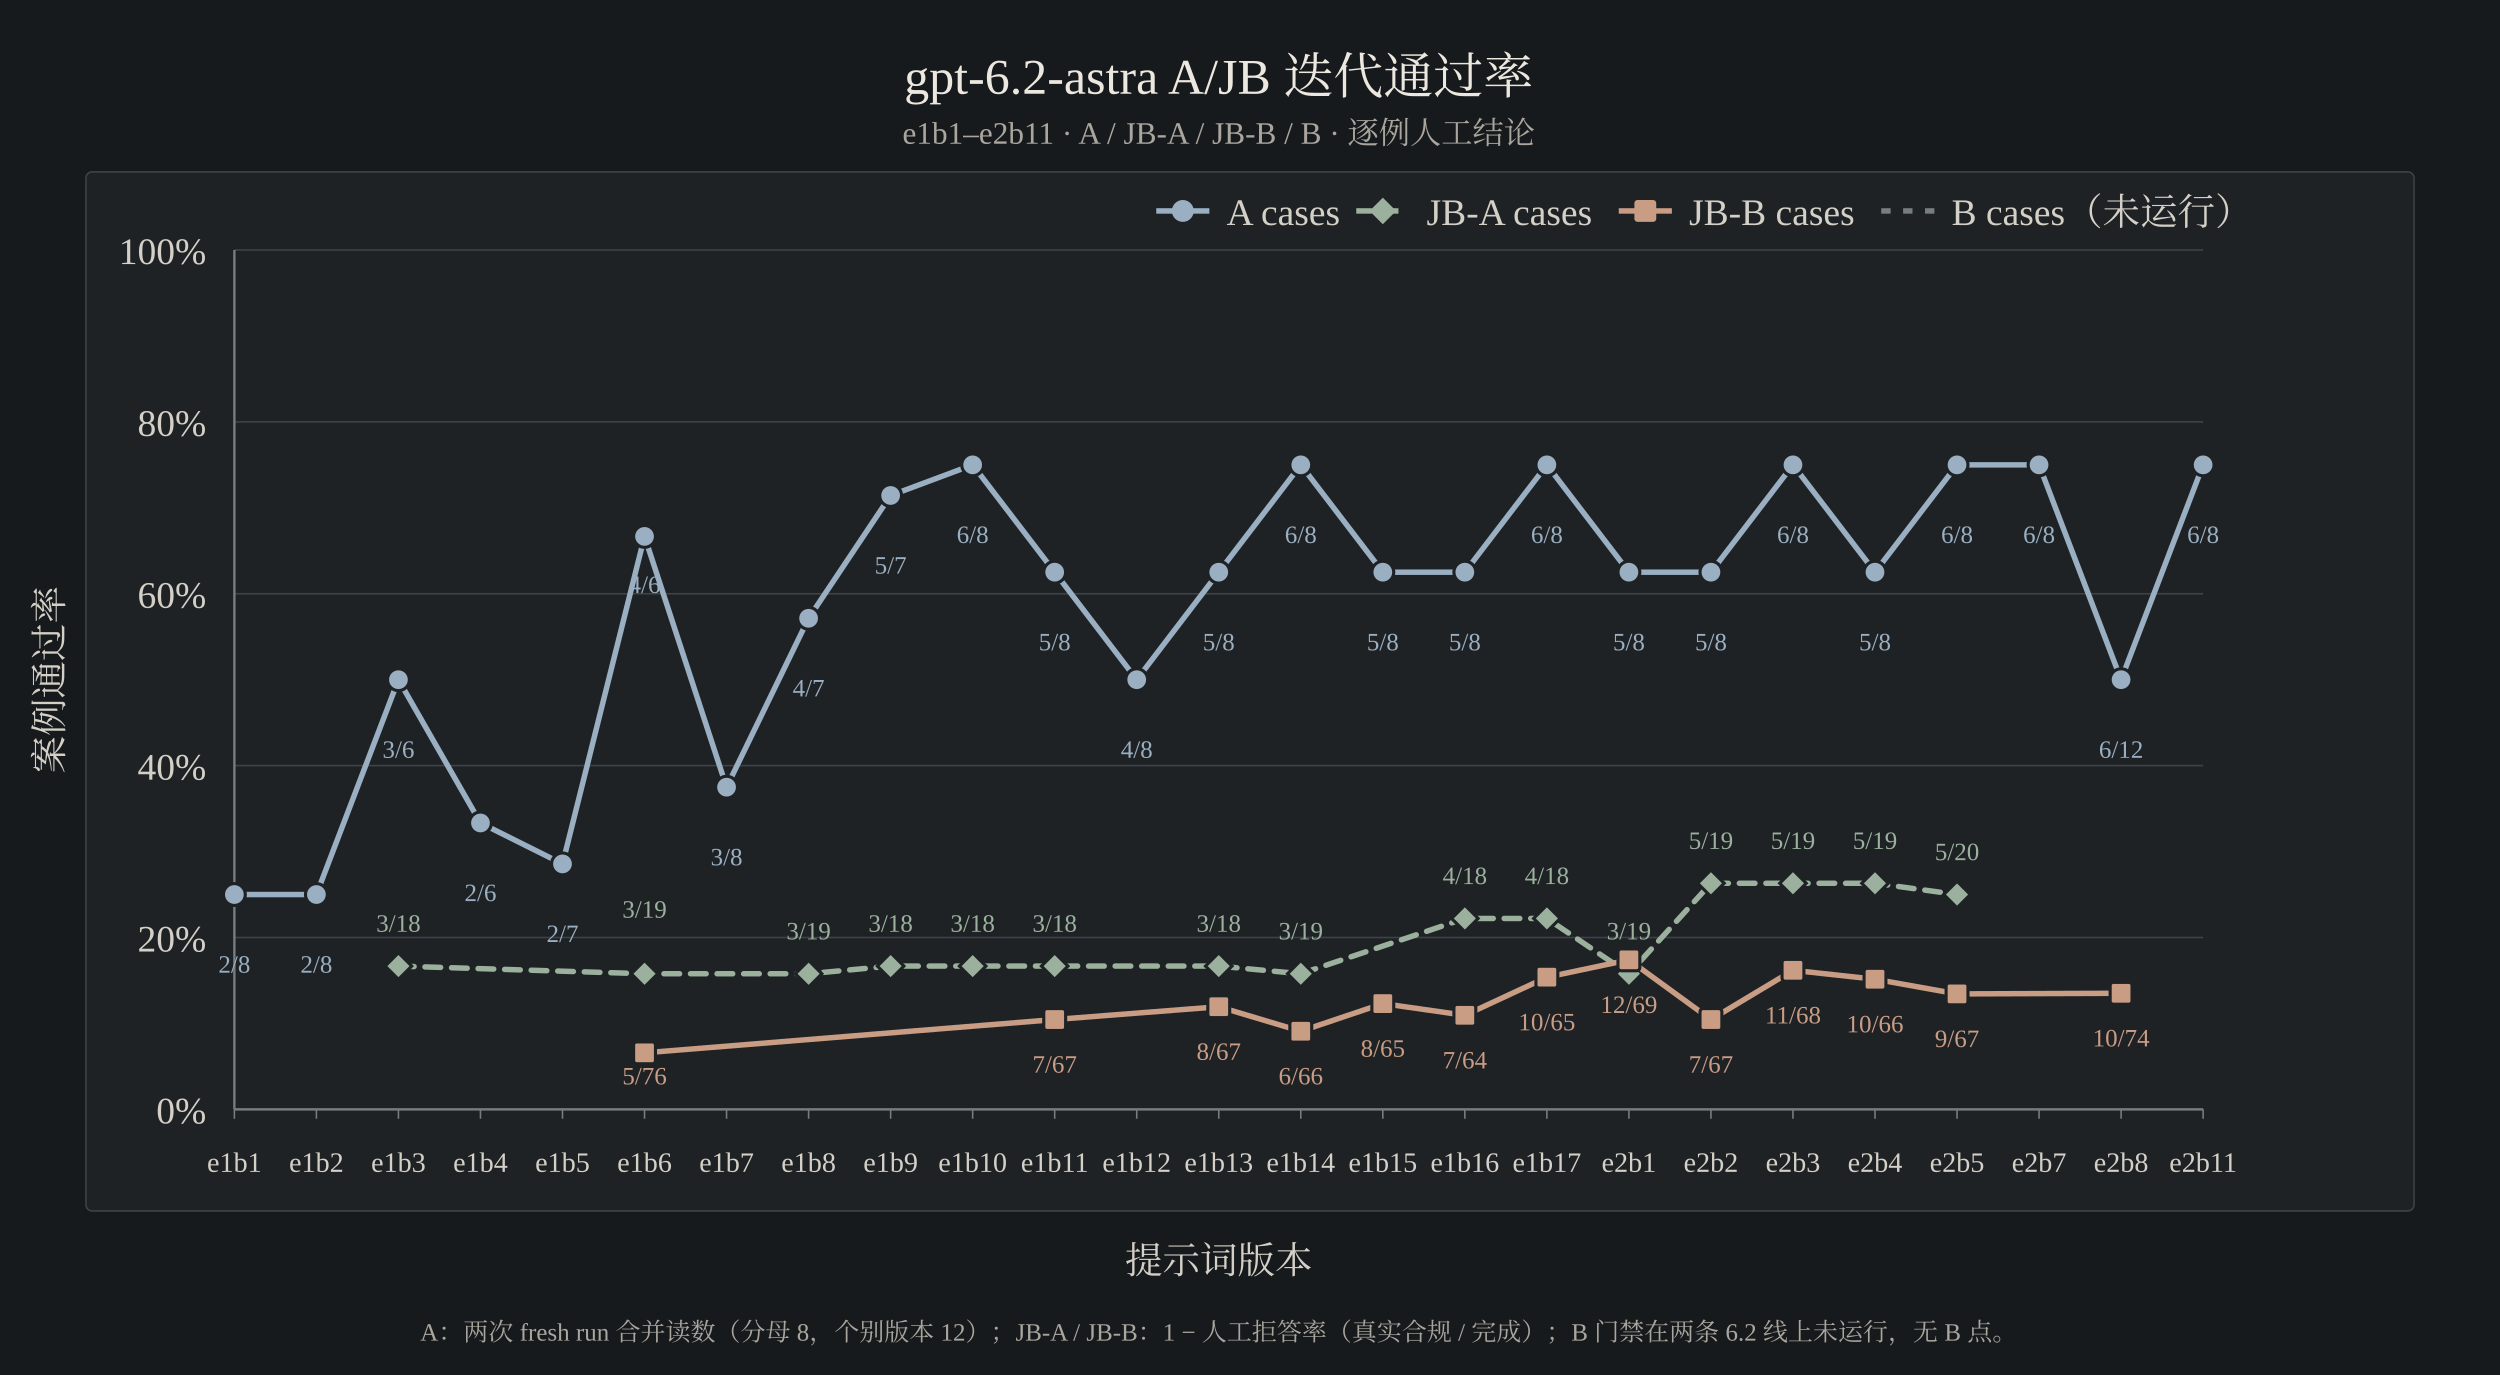
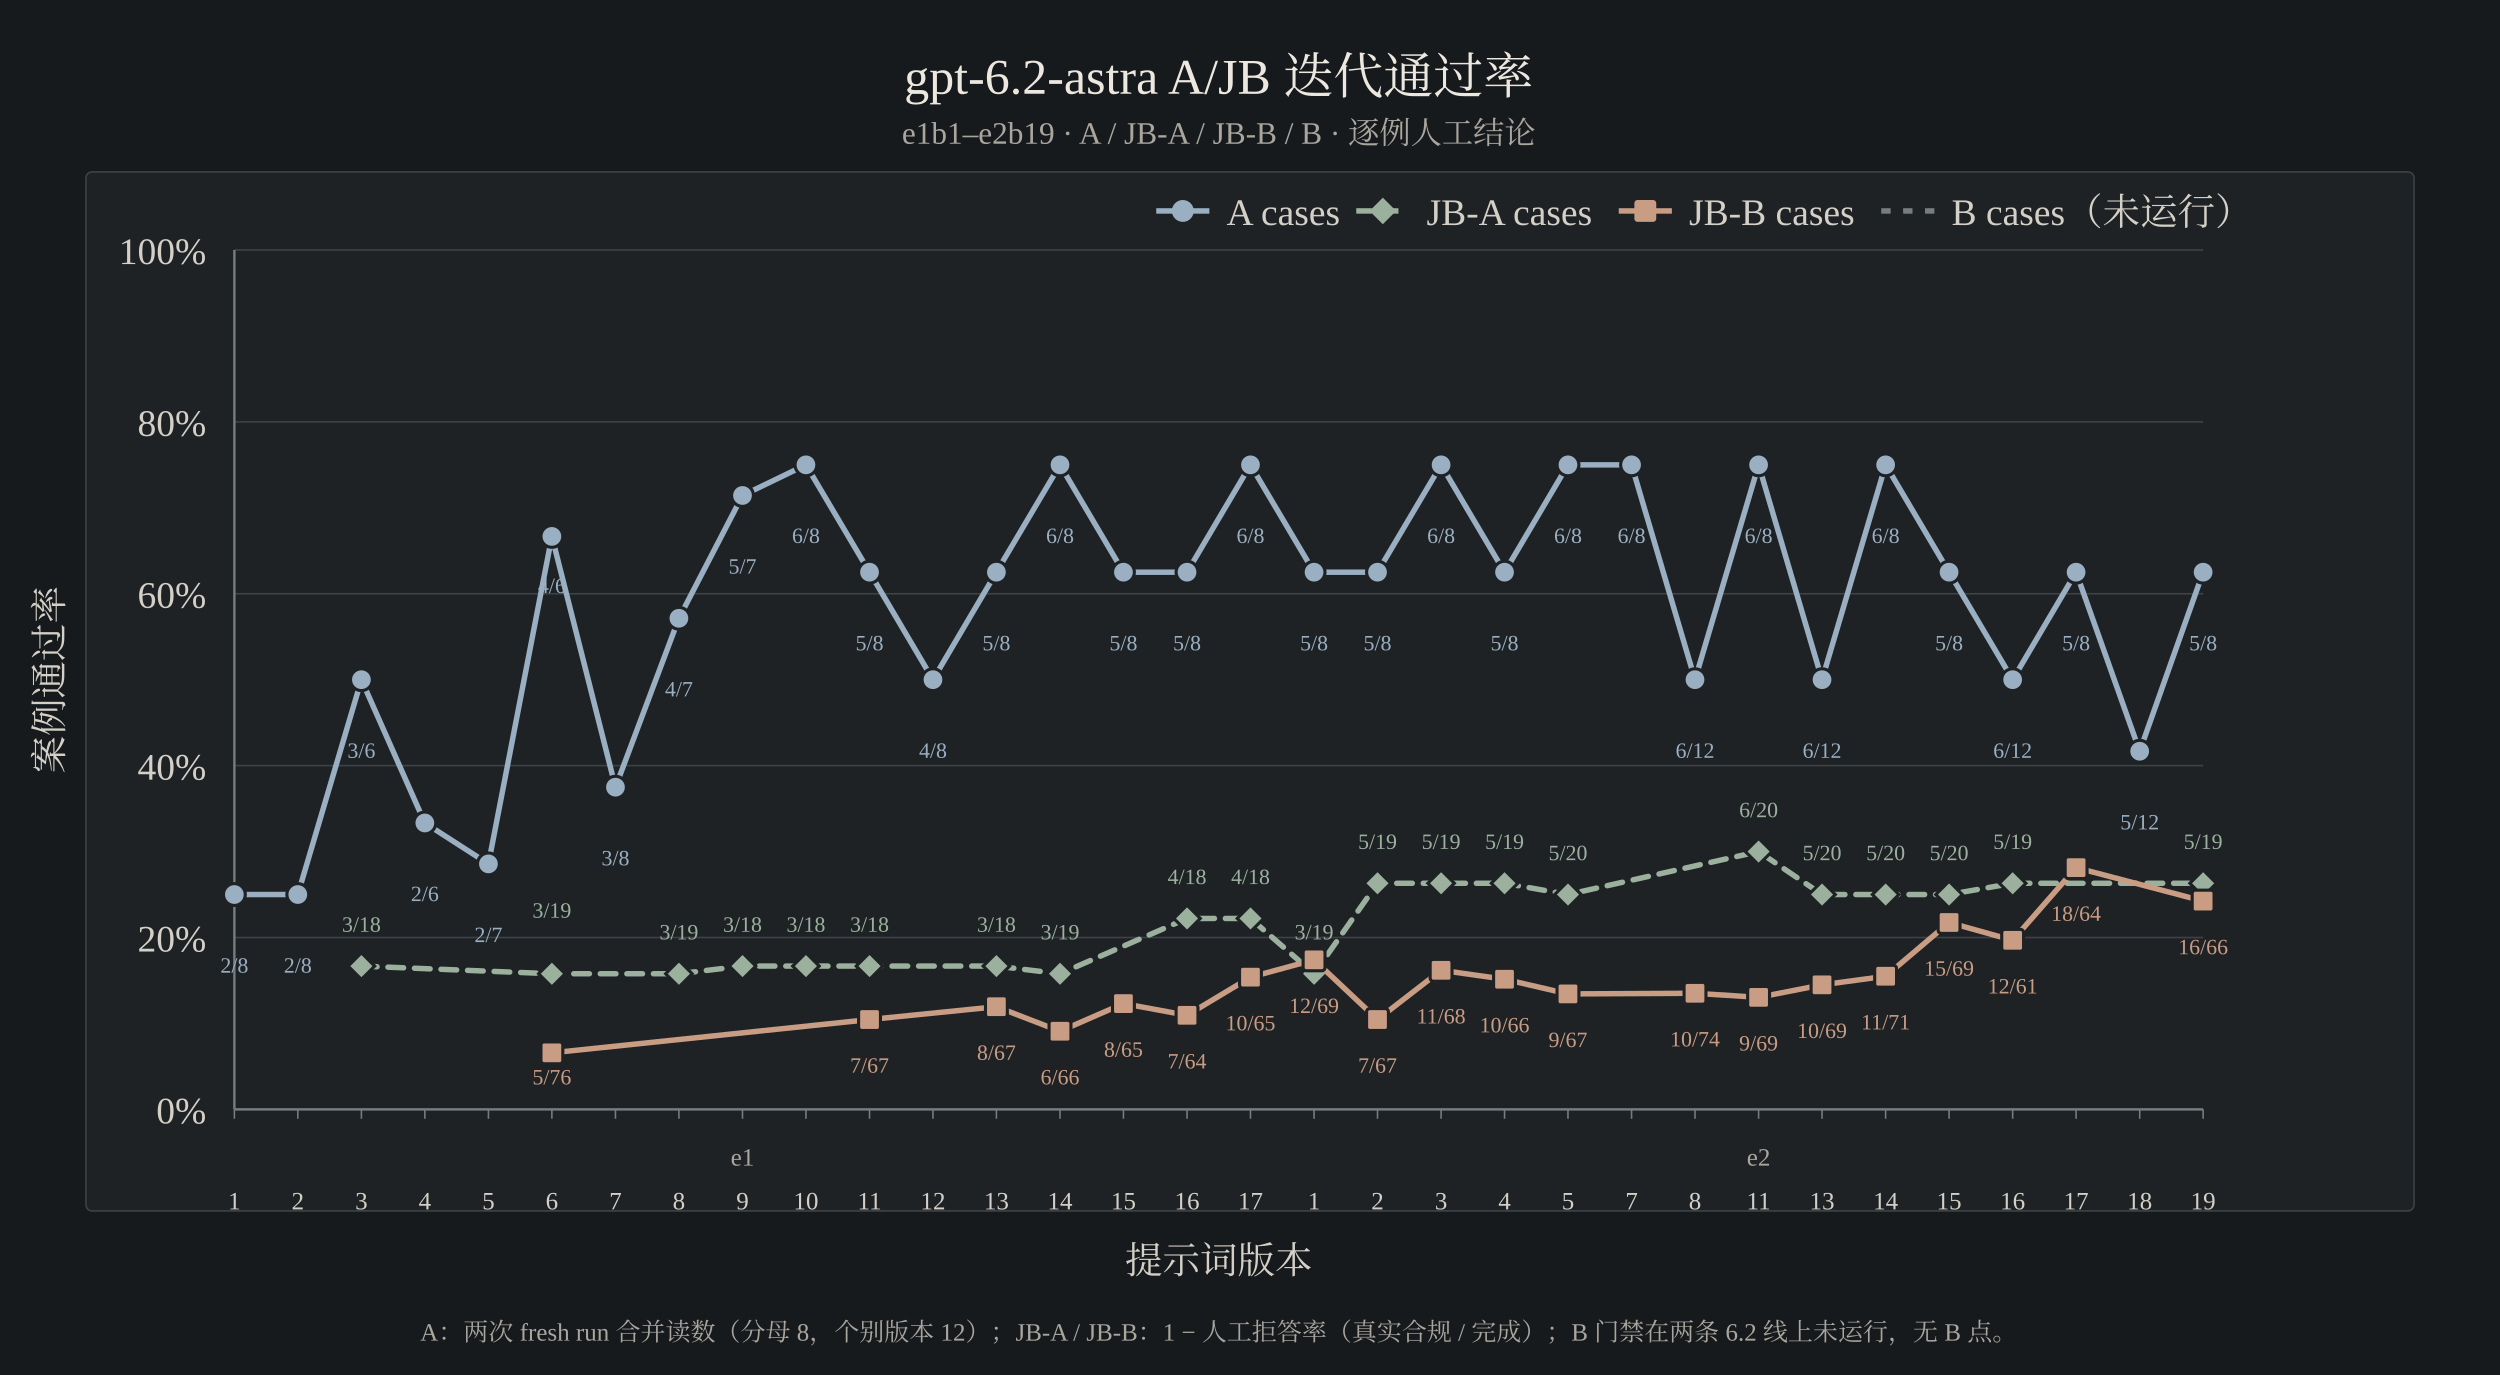
<svg xmlns="http://www.w3.org/2000/svg" width="1600" height="880" viewBox="0 0 1600 880" role="img" aria-labelledby="title desc">
  <rect width="1600" height="880" fill="#171A1D" />
  <rect x="55" y="110" width="1490" height="665" rx="4" fill="#1E2225" stroke="#3D4346" />
  <g font-family="Charter,Georgia,Times New Roman,STSong,Songti SC,Noto Serif CJK SC,serif">
    <text x="780" y="60" text-anchor="middle" font-size="32" font-weight="500" fill="#ECE8DF">gpt-6.2-astra A/JB 迭代通过率</text>
-     <text x="780" y="92" text-anchor="middle" font-size="20" fill="#AAA69E">e1b1–e2b11 · A / JB-A / JB-B / B · 逐例人工结论</text>
+     <text x="780" y="92" text-anchor="middle" font-size="20" fill="#AAA69E">e1b1–e2b19 · A / JB-A / JB-B / B · 逐例人工结论</text>
    <line x1="150.0" y1="710.0" x2="1410.0" y2="710.0" stroke="#3D4346" stroke-width="1" />
    <text x="132" y="719.0" text-anchor="end" font-size="24" fill="#D4D0C7">0%</text>
    <line x1="150.0" y1="600.0" x2="1410.0" y2="600.0" stroke="#3D4346" stroke-width="1" />
    <text x="132" y="609.0" text-anchor="end" font-size="24" fill="#D4D0C7">20%</text>
    <line x1="150.0" y1="490.0" x2="1410.0" y2="490.0" stroke="#3D4346" stroke-width="1" />
    <text x="132" y="499.0" text-anchor="end" font-size="24" fill="#D4D0C7">40%</text>
    <line x1="150.0" y1="380.0" x2="1410.0" y2="380.0" stroke="#3D4346" stroke-width="1" />
    <text x="132" y="389.0" text-anchor="end" font-size="24" fill="#D4D0C7">60%</text>
    <line x1="150.0" y1="270.0" x2="1410.0" y2="270.0" stroke="#3D4346" stroke-width="1" />
    <text x="132" y="279.0" text-anchor="end" font-size="24" fill="#D4D0C7">80%</text>
    <line x1="150.0" y1="160.0" x2="1410.0" y2="160.0" stroke="#3D4346" stroke-width="1" />
    <text x="132" y="169.0" text-anchor="end" font-size="24" fill="#D4D0C7">100%</text>
    <line x1="150.0" y1="160.0" x2="150.0" y2="710.0" stroke="#777E81" stroke-width="1.5" />
    <line x1="150.0" y1="710.0" x2="1410.0" y2="710.0" stroke="#777E81" stroke-width="1.5" />
    <line x1="150.0" y1="710.0" x2="150.0" y2="716" stroke="#777E81" />
-     <text x="150.0" y="750" text-anchor="middle" font-size="18" fill="#D4D0C7">e1b1</text>
-     <line x1="202.5" y1="710.0" x2="202.5" y2="716" stroke="#777E81" />
-     <text x="202.5" y="750" text-anchor="middle" font-size="18" fill="#D4D0C7">e1b2</text>
-     <line x1="255.0" y1="710.0" x2="255.0" y2="716" stroke="#777E81" />
-     <text x="255.0" y="750" text-anchor="middle" font-size="18" fill="#D4D0C7">e1b3</text>
-     <line x1="307.5" y1="710.0" x2="307.5" y2="716" stroke="#777E81" />
-     <text x="307.5" y="750" text-anchor="middle" font-size="18" fill="#D4D0C7">e1b4</text>
-     <line x1="360.0" y1="710.0" x2="360.0" y2="716" stroke="#777E81" />
-     <text x="360.0" y="750" text-anchor="middle" font-size="18" fill="#D4D0C7">e1b5</text>
-     <line x1="412.5" y1="710.0" x2="412.5" y2="716" stroke="#777E81" />
-     <text x="412.5" y="750" text-anchor="middle" font-size="18" fill="#D4D0C7">e1b6</text>
-     <line x1="465.0" y1="710.0" x2="465.0" y2="716" stroke="#777E81" />
-     <text x="465.0" y="750" text-anchor="middle" font-size="18" fill="#D4D0C7">e1b7</text>
-     <line x1="517.5" y1="710.0" x2="517.5" y2="716" stroke="#777E81" />
-     <text x="517.5" y="750" text-anchor="middle" font-size="18" fill="#D4D0C7">e1b8</text>
-     <line x1="570.0" y1="710.0" x2="570.0" y2="716" stroke="#777E81" />
-     <text x="570.0" y="750" text-anchor="middle" font-size="18" fill="#D4D0C7">e1b9</text>
-     <line x1="622.5" y1="710.0" x2="622.5" y2="716" stroke="#777E81" />
-     <text x="622.5" y="750" text-anchor="middle" font-size="18" fill="#D4D0C7">e1b10</text>
-     <line x1="675.0" y1="710.0" x2="675.0" y2="716" stroke="#777E81" />
-     <text x="675.0" y="750" text-anchor="middle" font-size="18" fill="#D4D0C7">e1b11</text>
-     <line x1="727.5" y1="710.0" x2="727.5" y2="716" stroke="#777E81" />
-     <text x="727.5" y="750" text-anchor="middle" font-size="18" fill="#D4D0C7">e1b12</text>
-     <line x1="780.0" y1="710.0" x2="780.0" y2="716" stroke="#777E81" />
-     <text x="780.0" y="750" text-anchor="middle" font-size="18" fill="#D4D0C7">e1b13</text>
-     <line x1="832.5" y1="710.0" x2="832.5" y2="716" stroke="#777E81" />
-     <text x="832.5" y="750" text-anchor="middle" font-size="18" fill="#D4D0C7">e1b14</text>
-     <line x1="885.0" y1="710.0" x2="885.0" y2="716" stroke="#777E81" />
-     <text x="885.0" y="750" text-anchor="middle" font-size="18" fill="#D4D0C7">e1b15</text>
-     <line x1="937.5" y1="710.0" x2="937.5" y2="716" stroke="#777E81" />
-     <text x="937.5" y="750" text-anchor="middle" font-size="18" fill="#D4D0C7">e1b16</text>
-     <line x1="990.0" y1="710.0" x2="990.0" y2="716" stroke="#777E81" />
-     <text x="990.0" y="750" text-anchor="middle" font-size="18" fill="#D4D0C7">e1b17</text>
-     <line x1="1042.5" y1="710.0" x2="1042.5" y2="716" stroke="#777E81" />
-     <text x="1042.5" y="750" text-anchor="middle" font-size="18" fill="#D4D0C7">e2b1</text>
-     <line x1="1095.0" y1="710.0" x2="1095.0" y2="716" stroke="#777E81" />
-     <text x="1095.0" y="750" text-anchor="middle" font-size="18" fill="#D4D0C7">e2b2</text>
-     <line x1="1147.5" y1="710.0" x2="1147.5" y2="716" stroke="#777E81" />
-     <text x="1147.5" y="750" text-anchor="middle" font-size="18" fill="#D4D0C7">e2b3</text>
-     <line x1="1200.0" y1="710.0" x2="1200.0" y2="716" stroke="#777E81" />
-     <text x="1200.0" y="750" text-anchor="middle" font-size="18" fill="#D4D0C7">e2b4</text>
-     <line x1="1252.5" y1="710.0" x2="1252.5" y2="716" stroke="#777E81" />
-     <text x="1252.5" y="750" text-anchor="middle" font-size="18" fill="#D4D0C7">e2b5</text>
-     <line x1="1305.0" y1="710.0" x2="1305.0" y2="716" stroke="#777E81" />
-     <text x="1305.0" y="750" text-anchor="middle" font-size="18" fill="#D4D0C7">e2b7</text>
-     <line x1="1357.5" y1="710.0" x2="1357.5" y2="716" stroke="#777E81" />
-     <text x="1357.5" y="750" text-anchor="middle" font-size="18" fill="#D4D0C7">e2b8</text>
+     <text x="150.0" y="774" text-anchor="middle" font-size="16" fill="#D4D0C7">1</text>
+     <line x1="190.6" y1="710.0" x2="190.6" y2="716" stroke="#777E81" />
+     <text x="190.6" y="774" text-anchor="middle" font-size="16" fill="#D4D0C7">2</text>
+     <line x1="231.3" y1="710.0" x2="231.3" y2="716" stroke="#777E81" />
+     <text x="231.3" y="774" text-anchor="middle" font-size="16" fill="#D4D0C7">3</text>
+     <line x1="271.9" y1="710.0" x2="271.9" y2="716" stroke="#777E81" />
+     <text x="271.9" y="774" text-anchor="middle" font-size="16" fill="#D4D0C7">4</text>
+     <line x1="312.6" y1="710.0" x2="312.6" y2="716" stroke="#777E81" />
+     <text x="312.6" y="774" text-anchor="middle" font-size="16" fill="#D4D0C7">5</text>
+     <line x1="353.2" y1="710.0" x2="353.2" y2="716" stroke="#777E81" />
+     <text x="353.2" y="774" text-anchor="middle" font-size="16" fill="#D4D0C7">6</text>
+     <line x1="393.9" y1="710.0" x2="393.9" y2="716" stroke="#777E81" />
+     <text x="393.9" y="774" text-anchor="middle" font-size="16" fill="#D4D0C7">7</text>
+     <line x1="434.5" y1="710.0" x2="434.5" y2="716" stroke="#777E81" />
+     <text x="434.5" y="774" text-anchor="middle" font-size="16" fill="#D4D0C7">8</text>
+     <line x1="475.2" y1="710.0" x2="475.2" y2="716" stroke="#777E81" />
+     <text x="475.2" y="774" text-anchor="middle" font-size="16" fill="#D4D0C7">9</text>
+     <line x1="515.8" y1="710.0" x2="515.8" y2="716" stroke="#777E81" />
+     <text x="515.8" y="774" text-anchor="middle" font-size="16" fill="#D4D0C7">10</text>
+     <line x1="556.5" y1="710.0" x2="556.5" y2="716" stroke="#777E81" />
+     <text x="556.5" y="774" text-anchor="middle" font-size="16" fill="#D4D0C7">11</text>
+     <line x1="597.1" y1="710.0" x2="597.1" y2="716" stroke="#777E81" />
+     <text x="597.1" y="774" text-anchor="middle" font-size="16" fill="#D4D0C7">12</text>
+     <line x1="637.7" y1="710.0" x2="637.7" y2="716" stroke="#777E81" />
+     <text x="637.7" y="774" text-anchor="middle" font-size="16" fill="#D4D0C7">13</text>
+     <line x1="678.4" y1="710.0" x2="678.4" y2="716" stroke="#777E81" />
+     <text x="678.4" y="774" text-anchor="middle" font-size="16" fill="#D4D0C7">14</text>
+     <line x1="719.0" y1="710.0" x2="719.0" y2="716" stroke="#777E81" />
+     <text x="719.0" y="774" text-anchor="middle" font-size="16" fill="#D4D0C7">15</text>
+     <line x1="759.7" y1="710.0" x2="759.7" y2="716" stroke="#777E81" />
+     <text x="759.7" y="774" text-anchor="middle" font-size="16" fill="#D4D0C7">16</text>
+     <line x1="800.3" y1="710.0" x2="800.3" y2="716" stroke="#777E81" />
+     <text x="800.3" y="774" text-anchor="middle" font-size="16" fill="#D4D0C7">17</text>
+     <line x1="841.0" y1="710.0" x2="841.0" y2="716" stroke="#777E81" />
+     <text x="841.0" y="774" text-anchor="middle" font-size="16" fill="#D4D0C7">1</text>
+     <line x1="881.6" y1="710.0" x2="881.6" y2="716" stroke="#777E81" />
+     <text x="881.6" y="774" text-anchor="middle" font-size="16" fill="#D4D0C7">2</text>
+     <line x1="922.3" y1="710.0" x2="922.3" y2="716" stroke="#777E81" />
+     <text x="922.3" y="774" text-anchor="middle" font-size="16" fill="#D4D0C7">3</text>
+     <line x1="962.9" y1="710.0" x2="962.9" y2="716" stroke="#777E81" />
+     <text x="962.9" y="774" text-anchor="middle" font-size="16" fill="#D4D0C7">4</text>
+     <line x1="1003.5" y1="710.0" x2="1003.5" y2="716" stroke="#777E81" />
+     <text x="1003.5" y="774" text-anchor="middle" font-size="16" fill="#D4D0C7">5</text>
+     <line x1="1044.2" y1="710.0" x2="1044.2" y2="716" stroke="#777E81" />
+     <text x="1044.2" y="774" text-anchor="middle" font-size="16" fill="#D4D0C7">7</text>
+     <line x1="1084.8" y1="710.0" x2="1084.8" y2="716" stroke="#777E81" />
+     <text x="1084.8" y="774" text-anchor="middle" font-size="16" fill="#D4D0C7">8</text>
+     <line x1="1125.5" y1="710.0" x2="1125.5" y2="716" stroke="#777E81" />
+     <text x="1125.5" y="774" text-anchor="middle" font-size="16" fill="#D4D0C7">11</text>
+     <line x1="1166.1" y1="710.0" x2="1166.1" y2="716" stroke="#777E81" />
+     <text x="1166.1" y="774" text-anchor="middle" font-size="16" fill="#D4D0C7">13</text>
+     <line x1="1206.8" y1="710.0" x2="1206.8" y2="716" stroke="#777E81" />
+     <text x="1206.8" y="774" text-anchor="middle" font-size="16" fill="#D4D0C7">14</text>
+     <line x1="1247.4" y1="710.0" x2="1247.4" y2="716" stroke="#777E81" />
+     <text x="1247.4" y="774" text-anchor="middle" font-size="16" fill="#D4D0C7">15</text>
+     <line x1="1288.1" y1="710.0" x2="1288.1" y2="716" stroke="#777E81" />
+     <text x="1288.1" y="774" text-anchor="middle" font-size="16" fill="#D4D0C7">16</text>
+     <line x1="1328.7" y1="710.0" x2="1328.7" y2="716" stroke="#777E81" />
+     <text x="1328.7" y="774" text-anchor="middle" font-size="16" fill="#D4D0C7">17</text>
+     <line x1="1369.4" y1="710.0" x2="1369.4" y2="716" stroke="#777E81" />
+     <text x="1369.4" y="774" text-anchor="middle" font-size="16" fill="#D4D0C7">18</text>
    <line x1="1410.0" y1="710.0" x2="1410.0" y2="716" stroke="#777E81" />
-     <text x="1410.0" y="750" text-anchor="middle" font-size="18" fill="#D4D0C7">e2b11</text>
+     <text x="1410.0" y="774" text-anchor="middle" font-size="16" fill="#D4D0C7">19</text>
+     <text x="475.2" y="746" text-anchor="middle" font-size="16" fill="#AAA69E">e1</text>
+     <text x="1125.5" y="746" text-anchor="middle" font-size="16" fill="#AAA69E">e2</text>
    <text x="780" y="815" text-anchor="middle" font-size="24" fill="#D4D0C7">提示词版本</text>
    <text x="40" y="435" transform="rotate(-90 40 435)" text-anchor="middle" font-size="24" fill="#D4D0C7">案例通过率</text>
-     <polyline points="150.0,572.5 202.5,572.5 255.0,435.0 307.5,526.7 360.0,552.9 412.5,343.3 465.0,503.8 517.5,395.7 570.0,317.1 622.5,297.5 675.0,366.2 727.5,435.0 780.0,366.2 832.5,297.5 885.0,366.2 937.5,366.2 990.0,297.5 1042.5,366.2 1095.0,366.2 1147.5,297.5 1200.0,366.2 1252.5,297.5 1305.0,297.5 1357.5,435.0 1410.0,297.5" fill="none" stroke="#9AAFC2" stroke-width="3.5" stroke-linecap="round" stroke-linejoin="round" />
+     <polyline points="150.0,572.5 190.6,572.5 231.3,435.0 271.9,526.7 312.6,552.9 353.2,343.3 393.9,503.8 434.5,395.7 475.2,317.1 515.8,297.5 556.5,366.2 597.1,435.0 637.7,366.2 678.4,297.5 719.0,366.2 759.7,366.2 800.3,297.5 841.0,366.2 881.6,366.2 922.3,297.5 962.9,366.2 1003.5,297.5 1044.2,297.5 1084.8,435.0 1125.5,297.5 1166.1,435.0 1206.8,297.5 1247.4,366.2 1288.1,435.0 1328.7,366.2 1369.4,480.8 1410.0,366.2" fill="none" stroke="#9AAFC2" stroke-width="3.5" stroke-linecap="round" stroke-linejoin="round" />
    <circle cx="150.0" cy="572.5" r="7" fill="#9AAFC2" stroke="#1E2225" stroke-width="2" />
-     <circle cx="202.5" cy="572.5" r="7" fill="#9AAFC2" stroke="#1E2225" stroke-width="2" />
-     <circle cx="255.0" cy="435.0" r="7" fill="#9AAFC2" stroke="#1E2225" stroke-width="2" />
-     <circle cx="307.5" cy="526.7" r="7" fill="#9AAFC2" stroke="#1E2225" stroke-width="2" />
-     <circle cx="360.0" cy="552.9" r="7" fill="#9AAFC2" stroke="#1E2225" stroke-width="2" />
-     <circle cx="412.5" cy="343.3" r="7" fill="#9AAFC2" stroke="#1E2225" stroke-width="2" />
-     <circle cx="465.0" cy="503.8" r="7" fill="#9AAFC2" stroke="#1E2225" stroke-width="2" />
-     <circle cx="517.5" cy="395.7" r="7" fill="#9AAFC2" stroke="#1E2225" stroke-width="2" />
-     <circle cx="570.0" cy="317.1" r="7" fill="#9AAFC2" stroke="#1E2225" stroke-width="2" />
-     <circle cx="622.5" cy="297.5" r="7" fill="#9AAFC2" stroke="#1E2225" stroke-width="2" />
-     <circle cx="675.0" cy="366.2" r="7" fill="#9AAFC2" stroke="#1E2225" stroke-width="2" />
-     <circle cx="727.5" cy="435.0" r="7" fill="#9AAFC2" stroke="#1E2225" stroke-width="2" />
-     <circle cx="780.0" cy="366.2" r="7" fill="#9AAFC2" stroke="#1E2225" stroke-width="2" />
-     <circle cx="832.5" cy="297.5" r="7" fill="#9AAFC2" stroke="#1E2225" stroke-width="2" />
-     <circle cx="885.0" cy="366.2" r="7" fill="#9AAFC2" stroke="#1E2225" stroke-width="2" />
-     <circle cx="937.5" cy="366.2" r="7" fill="#9AAFC2" stroke="#1E2225" stroke-width="2" />
-     <circle cx="990.0" cy="297.5" r="7" fill="#9AAFC2" stroke="#1E2225" stroke-width="2" />
-     <circle cx="1042.5" cy="366.2" r="7" fill="#9AAFC2" stroke="#1E2225" stroke-width="2" />
-     <circle cx="1095.0" cy="366.2" r="7" fill="#9AAFC2" stroke="#1E2225" stroke-width="2" />
-     <circle cx="1147.5" cy="297.5" r="7" fill="#9AAFC2" stroke="#1E2225" stroke-width="2" />
-     <circle cx="1200.0" cy="366.2" r="7" fill="#9AAFC2" stroke="#1E2225" stroke-width="2" />
-     <circle cx="1252.5" cy="297.5" r="7" fill="#9AAFC2" stroke="#1E2225" stroke-width="2" />
-     <circle cx="1305.0" cy="297.5" r="7" fill="#9AAFC2" stroke="#1E2225" stroke-width="2" />
-     <circle cx="1357.5" cy="435.0" r="7" fill="#9AAFC2" stroke="#1E2225" stroke-width="2" />
-     <circle cx="1410.0" cy="297.5" r="7" fill="#9AAFC2" stroke="#1E2225" stroke-width="2" />
-     <polyline points="255.0,618.3 412.5,623.2 517.5,623.2 570.0,618.3 622.5,618.3 675.0,618.3 780.0,618.3 832.5,623.2 937.5,587.8 990.0,587.8 1042.5,623.2 1095.0,565.3 1147.5,565.3 1200.0,565.3 1252.5,572.5" fill="none" stroke="#9BB19E" stroke-width="3.5" stroke-linecap="round" stroke-linejoin="round" stroke-dasharray="10 7" />
-     <polygon points="255.0,609.8 263.5,618.3 255.0,626.8 246.5,618.3" fill="#9BB19E" stroke="#1E2225" stroke-width="2" />
-     <polygon points="412.5,614.7 421.0,623.2 412.5,631.7 404.0,623.2" fill="#9BB19E" stroke="#1E2225" stroke-width="2" />
-     <polygon points="517.5,614.7 526.0,623.2 517.5,631.7 509.0,623.2" fill="#9BB19E" stroke="#1E2225" stroke-width="2" />
-     <polygon points="570.0,609.8 578.5,618.3 570.0,626.8 561.5,618.3" fill="#9BB19E" stroke="#1E2225" stroke-width="2" />
-     <polygon points="622.5,609.8 631.0,618.3 622.5,626.8 614.0,618.3" fill="#9BB19E" stroke="#1E2225" stroke-width="2" />
-     <polygon points="675.0,609.8 683.5,618.3 675.0,626.8 666.5,618.3" fill="#9BB19E" stroke="#1E2225" stroke-width="2" />
-     <polygon points="780.0,609.8 788.5,618.3 780.0,626.8 771.5,618.3" fill="#9BB19E" stroke="#1E2225" stroke-width="2" />
-     <polygon points="832.5,614.7 841.0,623.2 832.5,631.7 824.0,623.2" fill="#9BB19E" stroke="#1E2225" stroke-width="2" />
-     <polygon points="937.5,579.3 946.0,587.8 937.5,596.3 929.0,587.8" fill="#9BB19E" stroke="#1E2225" stroke-width="2" />
-     <polygon points="990.0,579.3 998.5,587.8 990.0,596.3 981.5,587.8" fill="#9BB19E" stroke="#1E2225" stroke-width="2" />
-     <polygon points="1042.5,614.7 1051.0,623.2 1042.5,631.7 1034.0,623.2" fill="#9BB19E" stroke="#1E2225" stroke-width="2" />
-     <polygon points="1095.0,556.8 1103.5,565.3 1095.0,573.8 1086.5,565.3" fill="#9BB19E" stroke="#1E2225" stroke-width="2" />
-     <polygon points="1147.5,556.8 1156.0,565.3 1147.5,573.8 1139.0,565.3" fill="#9BB19E" stroke="#1E2225" stroke-width="2" />
-     <polygon points="1200.0,556.8 1208.5,565.3 1200.0,573.8 1191.5,565.3" fill="#9BB19E" stroke="#1E2225" stroke-width="2" />
-     <polygon points="1252.5,564.0 1261.0,572.5 1252.5,581.0 1244.0,572.5" fill="#9BB19E" stroke="#1E2225" stroke-width="2" />
-     <polyline points="412.5,673.8 675.0,652.5 780.0,644.3 832.5,660.0 885.0,642.3 937.5,649.8 990.0,625.4 1042.5,614.3 1095.0,652.5 1147.5,621.0 1200.0,626.7 1252.5,636.1 1357.5,635.7" fill="none" stroke="#C99C84" stroke-width="3.5" stroke-linecap="round" stroke-linejoin="round" />
-     <rect x="405.5" y="666.8" width="14" height="14" rx="2" fill="#C99C84" stroke="#1E2225" stroke-width="2" />
-     <rect x="668.0" y="645.5" width="14" height="14" rx="2" fill="#C99C84" stroke="#1E2225" stroke-width="2" />
-     <rect x="773.0" y="637.3" width="14" height="14" rx="2" fill="#C99C84" stroke="#1E2225" stroke-width="2" />
-     <rect x="825.5" y="653.0" width="14" height="14" rx="2" fill="#C99C84" stroke="#1E2225" stroke-width="2" />
-     <rect x="878.0" y="635.3" width="14" height="14" rx="2" fill="#C99C84" stroke="#1E2225" stroke-width="2" />
-     <rect x="930.5" y="642.8" width="14" height="14" rx="2" fill="#C99C84" stroke="#1E2225" stroke-width="2" />
-     <rect x="983.0" y="618.4" width="14" height="14" rx="2" fill="#C99C84" stroke="#1E2225" stroke-width="2" />
-     <rect x="1035.5" y="607.3" width="14" height="14" rx="2" fill="#C99C84" stroke="#1E2225" stroke-width="2" />
-     <rect x="1088.0" y="645.5" width="14" height="14" rx="2" fill="#C99C84" stroke="#1E2225" stroke-width="2" />
-     <rect x="1140.5" y="614.0" width="14" height="14" rx="2" fill="#C99C84" stroke="#1E2225" stroke-width="2" />
-     <rect x="1193.0" y="619.7" width="14" height="14" rx="2" fill="#C99C84" stroke="#1E2225" stroke-width="2" />
-     <rect x="1245.5" y="629.1" width="14" height="14" rx="2" fill="#C99C84" stroke="#1E2225" stroke-width="2" />
-     <rect x="1350.5" y="628.7" width="14" height="14" rx="2" fill="#C99C84" stroke="#1E2225" stroke-width="2" />
-     <text x="150.0" y="622.5" text-anchor="middle" font-size="16" font-weight="500" fill="#9AAFC2">2/8</text>
-     <text x="202.5" y="622.5" text-anchor="middle" font-size="16" font-weight="500" fill="#9AAFC2">2/8</text>
-     <text x="255.0" y="485.0" text-anchor="middle" font-size="16" font-weight="500" fill="#9AAFC2">3/6</text>
-     <text x="255.0" y="596.3" text-anchor="middle" font-size="16" font-weight="500" fill="#9BB19E">3/18</text>
-     <text x="307.5" y="576.7" text-anchor="middle" font-size="16" font-weight="500" fill="#9AAFC2">2/6</text>
-     <text x="360.0" y="602.9" text-anchor="middle" font-size="16" font-weight="500" fill="#9AAFC2">2/7</text>
-     <text x="412.5" y="379.5" text-anchor="middle" font-size="16" font-weight="500" fill="#9AAFC2">4/6</text>
-     <text x="412.5" y="587.3" text-anchor="middle" font-size="16" font-weight="500" fill="#9BB19E">3/19</text>
-     <text x="412.5" y="694.0" text-anchor="middle" font-size="16" font-weight="500" fill="#C99C84">5/76</text>
-     <text x="465.0" y="553.8" text-anchor="middle" font-size="16" font-weight="500" fill="#9AAFC2">3/8</text>
-     <text x="517.5" y="445.7" text-anchor="middle" font-size="16" font-weight="500" fill="#9AAFC2">4/7</text>
-     <text x="517.5" y="601.2" text-anchor="middle" font-size="16" font-weight="500" fill="#9BB19E">3/19</text>
-     <text x="570.0" y="367.1" text-anchor="middle" font-size="16" font-weight="500" fill="#9AAFC2">5/7</text>
-     <text x="570.0" y="596.3" text-anchor="middle" font-size="16" font-weight="500" fill="#9BB19E">3/18</text>
-     <text x="622.5" y="347.5" text-anchor="middle" font-size="16" font-weight="500" fill="#9AAFC2">6/8</text>
-     <text x="622.5" y="596.3" text-anchor="middle" font-size="16" font-weight="500" fill="#9BB19E">3/18</text>
-     <text x="675.0" y="416.2" text-anchor="middle" font-size="16" font-weight="500" fill="#9AAFC2">5/8</text>
-     <text x="675.0" y="596.3" text-anchor="middle" font-size="16" font-weight="500" fill="#9BB19E">3/18</text>
-     <text x="675.0" y="686.5" text-anchor="middle" font-size="16" font-weight="500" fill="#C99C84">7/67</text>
-     <text x="727.5" y="485.0" text-anchor="middle" font-size="16" font-weight="500" fill="#9AAFC2">4/8</text>
-     <text x="780.0" y="416.2" text-anchor="middle" font-size="16" font-weight="500" fill="#9AAFC2">5/8</text>
-     <text x="780.0" y="596.3" text-anchor="middle" font-size="16" font-weight="500" fill="#9BB19E">3/18</text>
-     <text x="780.0" y="678.3" text-anchor="middle" font-size="16" font-weight="500" fill="#C99C84">8/67</text>
-     <text x="832.5" y="347.5" text-anchor="middle" font-size="16" font-weight="500" fill="#9AAFC2">6/8</text>
-     <text x="832.5" y="601.2" text-anchor="middle" font-size="16" font-weight="500" fill="#9BB19E">3/19</text>
-     <text x="832.5" y="694.0" text-anchor="middle" font-size="16" font-weight="500" fill="#C99C84">6/66</text>
-     <text x="885.0" y="416.2" text-anchor="middle" font-size="16" font-weight="500" fill="#9AAFC2">5/8</text>
-     <text x="885.0" y="676.3" text-anchor="middle" font-size="16" font-weight="500" fill="#C99C84">8/65</text>
-     <text x="937.5" y="416.2" text-anchor="middle" font-size="16" font-weight="500" fill="#9AAFC2">5/8</text>
-     <text x="937.5" y="565.8" text-anchor="middle" font-size="16" font-weight="500" fill="#9BB19E">4/18</text>
-     <text x="937.5" y="683.8" text-anchor="middle" font-size="16" font-weight="500" fill="#C99C84">7/64</text>
-     <text x="990.0" y="347.5" text-anchor="middle" font-size="16" font-weight="500" fill="#9AAFC2">6/8</text>
-     <text x="990.0" y="565.8" text-anchor="middle" font-size="16" font-weight="500" fill="#9BB19E">4/18</text>
-     <text x="990.0" y="659.4" text-anchor="middle" font-size="16" font-weight="500" fill="#C99C84">10/65</text>
-     <text x="1042.5" y="416.2" text-anchor="middle" font-size="16" font-weight="500" fill="#9AAFC2">5/8</text>
-     <text x="1042.5" y="601.2" text-anchor="middle" font-size="16" font-weight="500" fill="#9BB19E">3/19</text>
-     <text x="1042.5" y="648.3" text-anchor="middle" font-size="16" font-weight="500" fill="#C99C84">12/69</text>
-     <text x="1095.0" y="416.2" text-anchor="middle" font-size="16" font-weight="500" fill="#9AAFC2">5/8</text>
-     <text x="1095.0" y="543.3" text-anchor="middle" font-size="16" font-weight="500" fill="#9BB19E">5/19</text>
-     <text x="1095.0" y="686.5" text-anchor="middle" font-size="16" font-weight="500" fill="#C99C84">7/67</text>
-     <text x="1147.5" y="347.5" text-anchor="middle" font-size="16" font-weight="500" fill="#9AAFC2">6/8</text>
-     <text x="1147.5" y="543.3" text-anchor="middle" font-size="16" font-weight="500" fill="#9BB19E">5/19</text>
-     <text x="1147.5" y="655.0" text-anchor="middle" font-size="16" font-weight="500" fill="#C99C84">11/68</text>
-     <text x="1200.0" y="416.2" text-anchor="middle" font-size="16" font-weight="500" fill="#9AAFC2">5/8</text>
-     <text x="1200.0" y="543.3" text-anchor="middle" font-size="16" font-weight="500" fill="#9BB19E">5/19</text>
-     <text x="1200.0" y="660.7" text-anchor="middle" font-size="16" font-weight="500" fill="#C99C84">10/66</text>
-     <text x="1252.5" y="347.5" text-anchor="middle" font-size="16" font-weight="500" fill="#9AAFC2">6/8</text>
-     <text x="1252.5" y="550.5" text-anchor="middle" font-size="16" font-weight="500" fill="#9BB19E">5/20</text>
-     <text x="1252.5" y="670.1" text-anchor="middle" font-size="16" font-weight="500" fill="#C99C84">9/67</text>
-     <text x="1305.0" y="347.5" text-anchor="middle" font-size="16" font-weight="500" fill="#9AAFC2">6/8</text>
-     <text x="1357.5" y="485.0" text-anchor="middle" font-size="16" font-weight="500" fill="#9AAFC2">6/12</text>
-     <text x="1357.5" y="669.7" text-anchor="middle" font-size="16" font-weight="500" fill="#C99C84">10/74</text>
-     <text x="1410.0" y="347.5" text-anchor="middle" font-size="16" font-weight="500" fill="#9AAFC2">6/8</text>
+     <circle cx="190.6" cy="572.5" r="7" fill="#9AAFC2" stroke="#1E2225" stroke-width="2" />
+     <circle cx="231.3" cy="435.0" r="7" fill="#9AAFC2" stroke="#1E2225" stroke-width="2" />
+     <circle cx="271.9" cy="526.7" r="7" fill="#9AAFC2" stroke="#1E2225" stroke-width="2" />
+     <circle cx="312.6" cy="552.9" r="7" fill="#9AAFC2" stroke="#1E2225" stroke-width="2" />
+     <circle cx="353.2" cy="343.3" r="7" fill="#9AAFC2" stroke="#1E2225" stroke-width="2" />
+     <circle cx="393.9" cy="503.8" r="7" fill="#9AAFC2" stroke="#1E2225" stroke-width="2" />
+     <circle cx="434.5" cy="395.7" r="7" fill="#9AAFC2" stroke="#1E2225" stroke-width="2" />
+     <circle cx="475.2" cy="317.1" r="7" fill="#9AAFC2" stroke="#1E2225" stroke-width="2" />
+     <circle cx="515.8" cy="297.5" r="7" fill="#9AAFC2" stroke="#1E2225" stroke-width="2" />
+     <circle cx="556.5" cy="366.2" r="7" fill="#9AAFC2" stroke="#1E2225" stroke-width="2" />
+     <circle cx="597.1" cy="435.0" r="7" fill="#9AAFC2" stroke="#1E2225" stroke-width="2" />
+     <circle cx="637.7" cy="366.2" r="7" fill="#9AAFC2" stroke="#1E2225" stroke-width="2" />
+     <circle cx="678.4" cy="297.5" r="7" fill="#9AAFC2" stroke="#1E2225" stroke-width="2" />
+     <circle cx="719.0" cy="366.2" r="7" fill="#9AAFC2" stroke="#1E2225" stroke-width="2" />
+     <circle cx="759.7" cy="366.2" r="7" fill="#9AAFC2" stroke="#1E2225" stroke-width="2" />
+     <circle cx="800.3" cy="297.5" r="7" fill="#9AAFC2" stroke="#1E2225" stroke-width="2" />
+     <circle cx="841.0" cy="366.2" r="7" fill="#9AAFC2" stroke="#1E2225" stroke-width="2" />
+     <circle cx="881.6" cy="366.2" r="7" fill="#9AAFC2" stroke="#1E2225" stroke-width="2" />
+     <circle cx="922.3" cy="297.5" r="7" fill="#9AAFC2" stroke="#1E2225" stroke-width="2" />
+     <circle cx="962.9" cy="366.2" r="7" fill="#9AAFC2" stroke="#1E2225" stroke-width="2" />
+     <circle cx="1003.5" cy="297.5" r="7" fill="#9AAFC2" stroke="#1E2225" stroke-width="2" />
+     <circle cx="1044.2" cy="297.5" r="7" fill="#9AAFC2" stroke="#1E2225" stroke-width="2" />
+     <circle cx="1084.8" cy="435.0" r="7" fill="#9AAFC2" stroke="#1E2225" stroke-width="2" />
+     <circle cx="1125.5" cy="297.5" r="7" fill="#9AAFC2" stroke="#1E2225" stroke-width="2" />
+     <circle cx="1166.1" cy="435.0" r="7" fill="#9AAFC2" stroke="#1E2225" stroke-width="2" />
+     <circle cx="1206.8" cy="297.5" r="7" fill="#9AAFC2" stroke="#1E2225" stroke-width="2" />
+     <circle cx="1247.4" cy="366.2" r="7" fill="#9AAFC2" stroke="#1E2225" stroke-width="2" />
+     <circle cx="1288.1" cy="435.0" r="7" fill="#9AAFC2" stroke="#1E2225" stroke-width="2" />
+     <circle cx="1328.7" cy="366.2" r="7" fill="#9AAFC2" stroke="#1E2225" stroke-width="2" />
+     <circle cx="1369.4" cy="480.8" r="7" fill="#9AAFC2" stroke="#1E2225" stroke-width="2" />
+     <circle cx="1410.0" cy="366.2" r="7" fill="#9AAFC2" stroke="#1E2225" stroke-width="2" />
+     <polyline points="231.3,618.3 353.2,623.2 434.5,623.2 475.2,618.3 515.8,618.3 556.5,618.3 637.7,618.3 678.4,623.2 759.7,587.8 800.3,587.8 841.0,623.2 881.6,565.3 922.3,565.3 962.9,565.3 1003.5,572.5 1125.5,545.0 1166.1,572.5 1206.8,572.5 1247.4,572.5 1288.1,565.3 1410.0,565.3" fill="none" stroke="#9BB19E" stroke-width="3.5" stroke-linecap="round" stroke-linejoin="round" stroke-dasharray="10 7" />
+     <polygon points="231.3,609.8 239.8,618.3 231.3,626.8 222.8,618.3" fill="#9BB19E" stroke="#1E2225" stroke-width="2" />
+     <polygon points="353.2,614.7 361.7,623.2 353.2,631.7 344.7,623.2" fill="#9BB19E" stroke="#1E2225" stroke-width="2" />
+     <polygon points="434.5,614.7 443.0,623.2 434.5,631.7 426.0,623.2" fill="#9BB19E" stroke="#1E2225" stroke-width="2" />
+     <polygon points="475.2,609.8 483.7,618.3 475.2,626.8 466.7,618.3" fill="#9BB19E" stroke="#1E2225" stroke-width="2" />
+     <polygon points="515.8,609.8 524.3,618.3 515.8,626.8 507.3,618.3" fill="#9BB19E" stroke="#1E2225" stroke-width="2" />
+     <polygon points="556.5,609.8 565.0,618.3 556.5,626.8 548.0,618.3" fill="#9BB19E" stroke="#1E2225" stroke-width="2" />
+     <polygon points="637.7,609.8 646.2,618.3 637.7,626.8 629.2,618.3" fill="#9BB19E" stroke="#1E2225" stroke-width="2" />
+     <polygon points="678.4,614.7 686.9,623.2 678.4,631.7 669.9,623.2" fill="#9BB19E" stroke="#1E2225" stroke-width="2" />
+     <polygon points="759.7,579.3 768.2,587.8 759.7,596.3 751.2,587.8" fill="#9BB19E" stroke="#1E2225" stroke-width="2" />
+     <polygon points="800.3,579.3 808.8,587.8 800.3,596.3 791.8,587.8" fill="#9BB19E" stroke="#1E2225" stroke-width="2" />
+     <polygon points="841.0,614.7 849.5,623.2 841.0,631.7 832.5,623.2" fill="#9BB19E" stroke="#1E2225" stroke-width="2" />
+     <polygon points="881.6,556.8 890.1,565.3 881.6,573.8 873.1,565.3" fill="#9BB19E" stroke="#1E2225" stroke-width="2" />
+     <polygon points="922.3,556.8 930.8,565.3 922.3,573.8 913.8,565.3" fill="#9BB19E" stroke="#1E2225" stroke-width="2" />
+     <polygon points="962.9,556.8 971.4,565.3 962.9,573.8 954.4,565.3" fill="#9BB19E" stroke="#1E2225" stroke-width="2" />
+     <polygon points="1003.5,564.0 1012.0,572.5 1003.5,581.0 995.0,572.5" fill="#9BB19E" stroke="#1E2225" stroke-width="2" />
+     <polygon points="1125.5,536.5 1134.0,545.0 1125.5,553.5 1117.0,545.0" fill="#9BB19E" stroke="#1E2225" stroke-width="2" />
+     <polygon points="1166.1,564.0 1174.6,572.5 1166.1,581.0 1157.6,572.5" fill="#9BB19E" stroke="#1E2225" stroke-width="2" />
+     <polygon points="1206.8,564.0 1215.3,572.5 1206.8,581.0 1198.3,572.5" fill="#9BB19E" stroke="#1E2225" stroke-width="2" />
+     <polygon points="1247.4,564.0 1255.9,572.5 1247.4,581.0 1238.9,572.5" fill="#9BB19E" stroke="#1E2225" stroke-width="2" />
+     <polygon points="1288.1,556.8 1296.6,565.3 1288.1,573.8 1279.6,565.3" fill="#9BB19E" stroke="#1E2225" stroke-width="2" />
+     <polygon points="1410.0,556.8 1418.5,565.3 1410.0,573.8 1401.5,565.3" fill="#9BB19E" stroke="#1E2225" stroke-width="2" />
+     <polyline points="353.2,673.8 556.5,652.5 637.7,644.3 678.4,660.0 719.0,642.3 759.7,649.8 800.3,625.4 841.0,614.3 881.6,652.5 922.3,621.0 962.9,626.7 1003.5,636.1 1084.8,635.7 1125.5,638.3 1166.1,630.3 1206.8,624.8 1247.4,590.4 1288.1,601.8 1328.7,555.3 1410.0,576.7" fill="none" stroke="#C99C84" stroke-width="3.5" stroke-linecap="round" stroke-linejoin="round" />
+     <rect x="346.2" y="666.8" width="14" height="14" rx="2" fill="#C99C84" stroke="#1E2225" stroke-width="2" />
+     <rect x="549.5" y="645.5" width="14" height="14" rx="2" fill="#C99C84" stroke="#1E2225" stroke-width="2" />
+     <rect x="630.7" y="637.3" width="14" height="14" rx="2" fill="#C99C84" stroke="#1E2225" stroke-width="2" />
+     <rect x="671.4" y="653.0" width="14" height="14" rx="2" fill="#C99C84" stroke="#1E2225" stroke-width="2" />
+     <rect x="712.0" y="635.3" width="14" height="14" rx="2" fill="#C99C84" stroke="#1E2225" stroke-width="2" />
+     <rect x="752.7" y="642.8" width="14" height="14" rx="2" fill="#C99C84" stroke="#1E2225" stroke-width="2" />
+     <rect x="793.3" y="618.4" width="14" height="14" rx="2" fill="#C99C84" stroke="#1E2225" stroke-width="2" />
+     <rect x="834.0" y="607.3" width="14" height="14" rx="2" fill="#C99C84" stroke="#1E2225" stroke-width="2" />
+     <rect x="874.6" y="645.5" width="14" height="14" rx="2" fill="#C99C84" stroke="#1E2225" stroke-width="2" />
+     <rect x="915.3" y="614.0" width="14" height="14" rx="2" fill="#C99C84" stroke="#1E2225" stroke-width="2" />
+     <rect x="955.9" y="619.7" width="14" height="14" rx="2" fill="#C99C84" stroke="#1E2225" stroke-width="2" />
+     <rect x="996.5" y="629.1" width="14" height="14" rx="2" fill="#C99C84" stroke="#1E2225" stroke-width="2" />
+     <rect x="1077.8" y="628.7" width="14" height="14" rx="2" fill="#C99C84" stroke="#1E2225" stroke-width="2" />
+     <rect x="1118.5" y="631.3" width="14" height="14" rx="2" fill="#C99C84" stroke="#1E2225" stroke-width="2" />
+     <rect x="1159.1" y="623.3" width="14" height="14" rx="2" fill="#C99C84" stroke="#1E2225" stroke-width="2" />
+     <rect x="1199.8" y="617.8" width="14" height="14" rx="2" fill="#C99C84" stroke="#1E2225" stroke-width="2" />
+     <rect x="1240.4" y="583.4" width="14" height="14" rx="2" fill="#C99C84" stroke="#1E2225" stroke-width="2" />
+     <rect x="1281.1" y="594.8" width="14" height="14" rx="2" fill="#C99C84" stroke="#1E2225" stroke-width="2" />
+     <rect x="1321.7" y="548.3" width="14" height="14" rx="2" fill="#C99C84" stroke="#1E2225" stroke-width="2" />
+     <rect x="1403.0" y="569.7" width="14" height="14" rx="2" fill="#C99C84" stroke="#1E2225" stroke-width="2" />
+     <text x="150.0" y="622.5" text-anchor="middle" font-size="14" font-weight="500" fill="#9AAFC2">2/8</text>
+     <text x="190.6" y="622.5" text-anchor="middle" font-size="14" font-weight="500" fill="#9AAFC2">2/8</text>
+     <text x="231.3" y="485.0" text-anchor="middle" font-size="14" font-weight="500" fill="#9AAFC2">3/6</text>
+     <text x="231.3" y="596.3" text-anchor="middle" font-size="14" font-weight="500" fill="#9BB19E">3/18</text>
+     <text x="271.9" y="576.7" text-anchor="middle" font-size="14" font-weight="500" fill="#9AAFC2">2/6</text>
+     <text x="312.6" y="602.9" text-anchor="middle" font-size="14" font-weight="500" fill="#9AAFC2">2/7</text>
+     <text x="353.2" y="379.5" text-anchor="middle" font-size="14" font-weight="500" fill="#9AAFC2">4/6</text>
+     <text x="353.2" y="587.3" text-anchor="middle" font-size="14" font-weight="500" fill="#9BB19E">3/19</text>
+     <text x="353.2" y="694.0" text-anchor="middle" font-size="14" font-weight="500" fill="#C99C84">5/76</text>
+     <text x="393.9" y="553.8" text-anchor="middle" font-size="14" font-weight="500" fill="#9AAFC2">3/8</text>
+     <text x="434.5" y="445.7" text-anchor="middle" font-size="14" font-weight="500" fill="#9AAFC2">4/7</text>
+     <text x="434.5" y="601.2" text-anchor="middle" font-size="14" font-weight="500" fill="#9BB19E">3/19</text>
+     <text x="475.2" y="367.1" text-anchor="middle" font-size="14" font-weight="500" fill="#9AAFC2">5/7</text>
+     <text x="475.2" y="596.3" text-anchor="middle" font-size="14" font-weight="500" fill="#9BB19E">3/18</text>
+     <text x="515.8" y="347.5" text-anchor="middle" font-size="14" font-weight="500" fill="#9AAFC2">6/8</text>
+     <text x="515.8" y="596.3" text-anchor="middle" font-size="14" font-weight="500" fill="#9BB19E">3/18</text>
+     <text x="556.5" y="416.2" text-anchor="middle" font-size="14" font-weight="500" fill="#9AAFC2">5/8</text>
+     <text x="556.5" y="596.3" text-anchor="middle" font-size="14" font-weight="500" fill="#9BB19E">3/18</text>
+     <text x="556.5" y="686.5" text-anchor="middle" font-size="14" font-weight="500" fill="#C99C84">7/67</text>
+     <text x="597.1" y="485.0" text-anchor="middle" font-size="14" font-weight="500" fill="#9AAFC2">4/8</text>
+     <text x="637.7" y="416.2" text-anchor="middle" font-size="14" font-weight="500" fill="#9AAFC2">5/8</text>
+     <text x="637.7" y="596.3" text-anchor="middle" font-size="14" font-weight="500" fill="#9BB19E">3/18</text>
+     <text x="637.7" y="678.3" text-anchor="middle" font-size="14" font-weight="500" fill="#C99C84">8/67</text>
+     <text x="678.4" y="347.5" text-anchor="middle" font-size="14" font-weight="500" fill="#9AAFC2">6/8</text>
+     <text x="678.4" y="601.2" text-anchor="middle" font-size="14" font-weight="500" fill="#9BB19E">3/19</text>
+     <text x="678.4" y="694.0" text-anchor="middle" font-size="14" font-weight="500" fill="#C99C84">6/66</text>
+     <text x="719.0" y="416.2" text-anchor="middle" font-size="14" font-weight="500" fill="#9AAFC2">5/8</text>
+     <text x="719.0" y="676.3" text-anchor="middle" font-size="14" font-weight="500" fill="#C99C84">8/65</text>
+     <text x="759.7" y="416.2" text-anchor="middle" font-size="14" font-weight="500" fill="#9AAFC2">5/8</text>
+     <text x="759.7" y="565.8" text-anchor="middle" font-size="14" font-weight="500" fill="#9BB19E">4/18</text>
+     <text x="759.7" y="683.8" text-anchor="middle" font-size="14" font-weight="500" fill="#C99C84">7/64</text>
+     <text x="800.3" y="347.5" text-anchor="middle" font-size="14" font-weight="500" fill="#9AAFC2">6/8</text>
+     <text x="800.3" y="565.8" text-anchor="middle" font-size="14" font-weight="500" fill="#9BB19E">4/18</text>
+     <text x="800.3" y="659.4" text-anchor="middle" font-size="14" font-weight="500" fill="#C99C84">10/65</text>
+     <text x="841.0" y="416.2" text-anchor="middle" font-size="14" font-weight="500" fill="#9AAFC2">5/8</text>
+     <text x="841.0" y="601.2" text-anchor="middle" font-size="14" font-weight="500" fill="#9BB19E">3/19</text>
+     <text x="841.0" y="648.3" text-anchor="middle" font-size="14" font-weight="500" fill="#C99C84">12/69</text>
+     <text x="881.6" y="416.2" text-anchor="middle" font-size="14" font-weight="500" fill="#9AAFC2">5/8</text>
+     <text x="881.6" y="543.3" text-anchor="middle" font-size="14" font-weight="500" fill="#9BB19E">5/19</text>
+     <text x="881.6" y="686.5" text-anchor="middle" font-size="14" font-weight="500" fill="#C99C84">7/67</text>
+     <text x="922.3" y="347.5" text-anchor="middle" font-size="14" font-weight="500" fill="#9AAFC2">6/8</text>
+     <text x="922.3" y="543.3" text-anchor="middle" font-size="14" font-weight="500" fill="#9BB19E">5/19</text>
+     <text x="922.3" y="655.0" text-anchor="middle" font-size="14" font-weight="500" fill="#C99C84">11/68</text>
+     <text x="962.9" y="416.2" text-anchor="middle" font-size="14" font-weight="500" fill="#9AAFC2">5/8</text>
+     <text x="962.9" y="543.3" text-anchor="middle" font-size="14" font-weight="500" fill="#9BB19E">5/19</text>
+     <text x="962.9" y="660.7" text-anchor="middle" font-size="14" font-weight="500" fill="#C99C84">10/66</text>
+     <text x="1003.5" y="347.5" text-anchor="middle" font-size="14" font-weight="500" fill="#9AAFC2">6/8</text>
+     <text x="1003.5" y="550.5" text-anchor="middle" font-size="14" font-weight="500" fill="#9BB19E">5/20</text>
+     <text x="1003.5" y="670.1" text-anchor="middle" font-size="14" font-weight="500" fill="#C99C84">9/67</text>
+     <text x="1044.2" y="347.5" text-anchor="middle" font-size="14" font-weight="500" fill="#9AAFC2">6/8</text>
+     <text x="1084.8" y="485.0" text-anchor="middle" font-size="14" font-weight="500" fill="#9AAFC2">6/12</text>
+     <text x="1084.8" y="669.7" text-anchor="middle" font-size="14" font-weight="500" fill="#C99C84">10/74</text>
+     <text x="1125.5" y="347.5" text-anchor="middle" font-size="14" font-weight="500" fill="#9AAFC2">6/8</text>
+     <text x="1125.5" y="523.0" text-anchor="middle" font-size="14" font-weight="500" fill="#9BB19E">6/20</text>
+     <text x="1125.5" y="672.3" text-anchor="middle" font-size="14" font-weight="500" fill="#C99C84">9/69</text>
+     <text x="1166.1" y="485.0" text-anchor="middle" font-size="14" font-weight="500" fill="#9AAFC2">6/12</text>
+     <text x="1166.1" y="550.5" text-anchor="middle" font-size="14" font-weight="500" fill="#9BB19E">5/20</text>
+     <text x="1166.1" y="664.3" text-anchor="middle" font-size="14" font-weight="500" fill="#C99C84">10/69</text>
+     <text x="1206.8" y="347.5" text-anchor="middle" font-size="14" font-weight="500" fill="#9AAFC2">6/8</text>
+     <text x="1206.8" y="550.5" text-anchor="middle" font-size="14" font-weight="500" fill="#9BB19E">5/20</text>
+     <text x="1206.8" y="658.8" text-anchor="middle" font-size="14" font-weight="500" fill="#C99C84">11/71</text>
+     <text x="1247.4" y="416.2" text-anchor="middle" font-size="14" font-weight="500" fill="#9AAFC2">5/8</text>
+     <text x="1247.4" y="550.5" text-anchor="middle" font-size="14" font-weight="500" fill="#9BB19E">5/20</text>
+     <text x="1247.4" y="624.4" text-anchor="middle" font-size="14" font-weight="500" fill="#C99C84">15/69</text>
+     <text x="1288.1" y="485.0" text-anchor="middle" font-size="14" font-weight="500" fill="#9AAFC2">6/12</text>
+     <text x="1288.1" y="543.3" text-anchor="middle" font-size="14" font-weight="500" fill="#9BB19E">5/19</text>
+     <text x="1288.1" y="635.8" text-anchor="middle" font-size="14" font-weight="500" fill="#C99C84">12/61</text>
+     <text x="1328.7" y="416.2" text-anchor="middle" font-size="14" font-weight="500" fill="#9AAFC2">5/8</text>
+     <text x="1328.7" y="589.3" text-anchor="middle" font-size="14" font-weight="500" fill="#C99C84">18/64</text>
+     <text x="1369.4" y="530.8" text-anchor="middle" font-size="14" font-weight="500" fill="#9AAFC2">5/12</text>
+     <text x="1410.0" y="416.2" text-anchor="middle" font-size="14" font-weight="500" fill="#9AAFC2">5/8</text>
+     <text x="1410.0" y="543.3" text-anchor="middle" font-size="14" font-weight="500" fill="#9BB19E">5/19</text>
+     <text x="1410.0" y="610.7" text-anchor="middle" font-size="14" font-weight="500" fill="#C99C84">16/66</text>
    <line x1="740.0" y1="135" x2="774.0" y2="135" stroke="#9AAFC2" stroke-width="3.5" />
    <circle cx="757.0" cy="135" r="7" fill="#9AAFC2" />
    <text x="785.0" y="144" font-size="24" fill="#D4D0C7">A cases</text>
    <line x1="868.0" y1="135" x2="902.0" y2="135" stroke="#9BB19E" stroke-width="3.5" stroke-dasharray="10 7" />
    <polygon points="885.0,126.5 893.5,135 885.0,143.5 876.5,135" fill="#9BB19E" />
    <text x="913.0" y="144" font-size="24" fill="#D4D0C7">JB-A cases</text>
    <line x1="1036.0" y1="135" x2="1070.0" y2="135" stroke="#C99C84" stroke-width="3.5" />
    <rect x="1046.0" y="128" width="14" height="14" rx="2" fill="#C99C84" />
    <text x="1081.0" y="144" font-size="24" fill="#D4D0C7">JB-B cases</text>
    <line x1="1204.0" y1="135" x2="1238.0" y2="135" stroke="#777E81" stroke-width="3.5" stroke-dasharray="6 8" />
    <text x="1249.0" y="144" font-size="24" fill="#D4D0C7">B cases（未运行）</text>
    <text x="780" y="858" text-anchor="middle" font-size="16" fill="#AAA69E">A：两次 fresh run 合并读数（分母 8，个别版本 12）；JB-A / JB-B：1 − 人工拒答率（真实合规 / 完成）；B 门禁在两条 6.2 线上未运行，无 B 点。</text>
  </g>
</svg>
